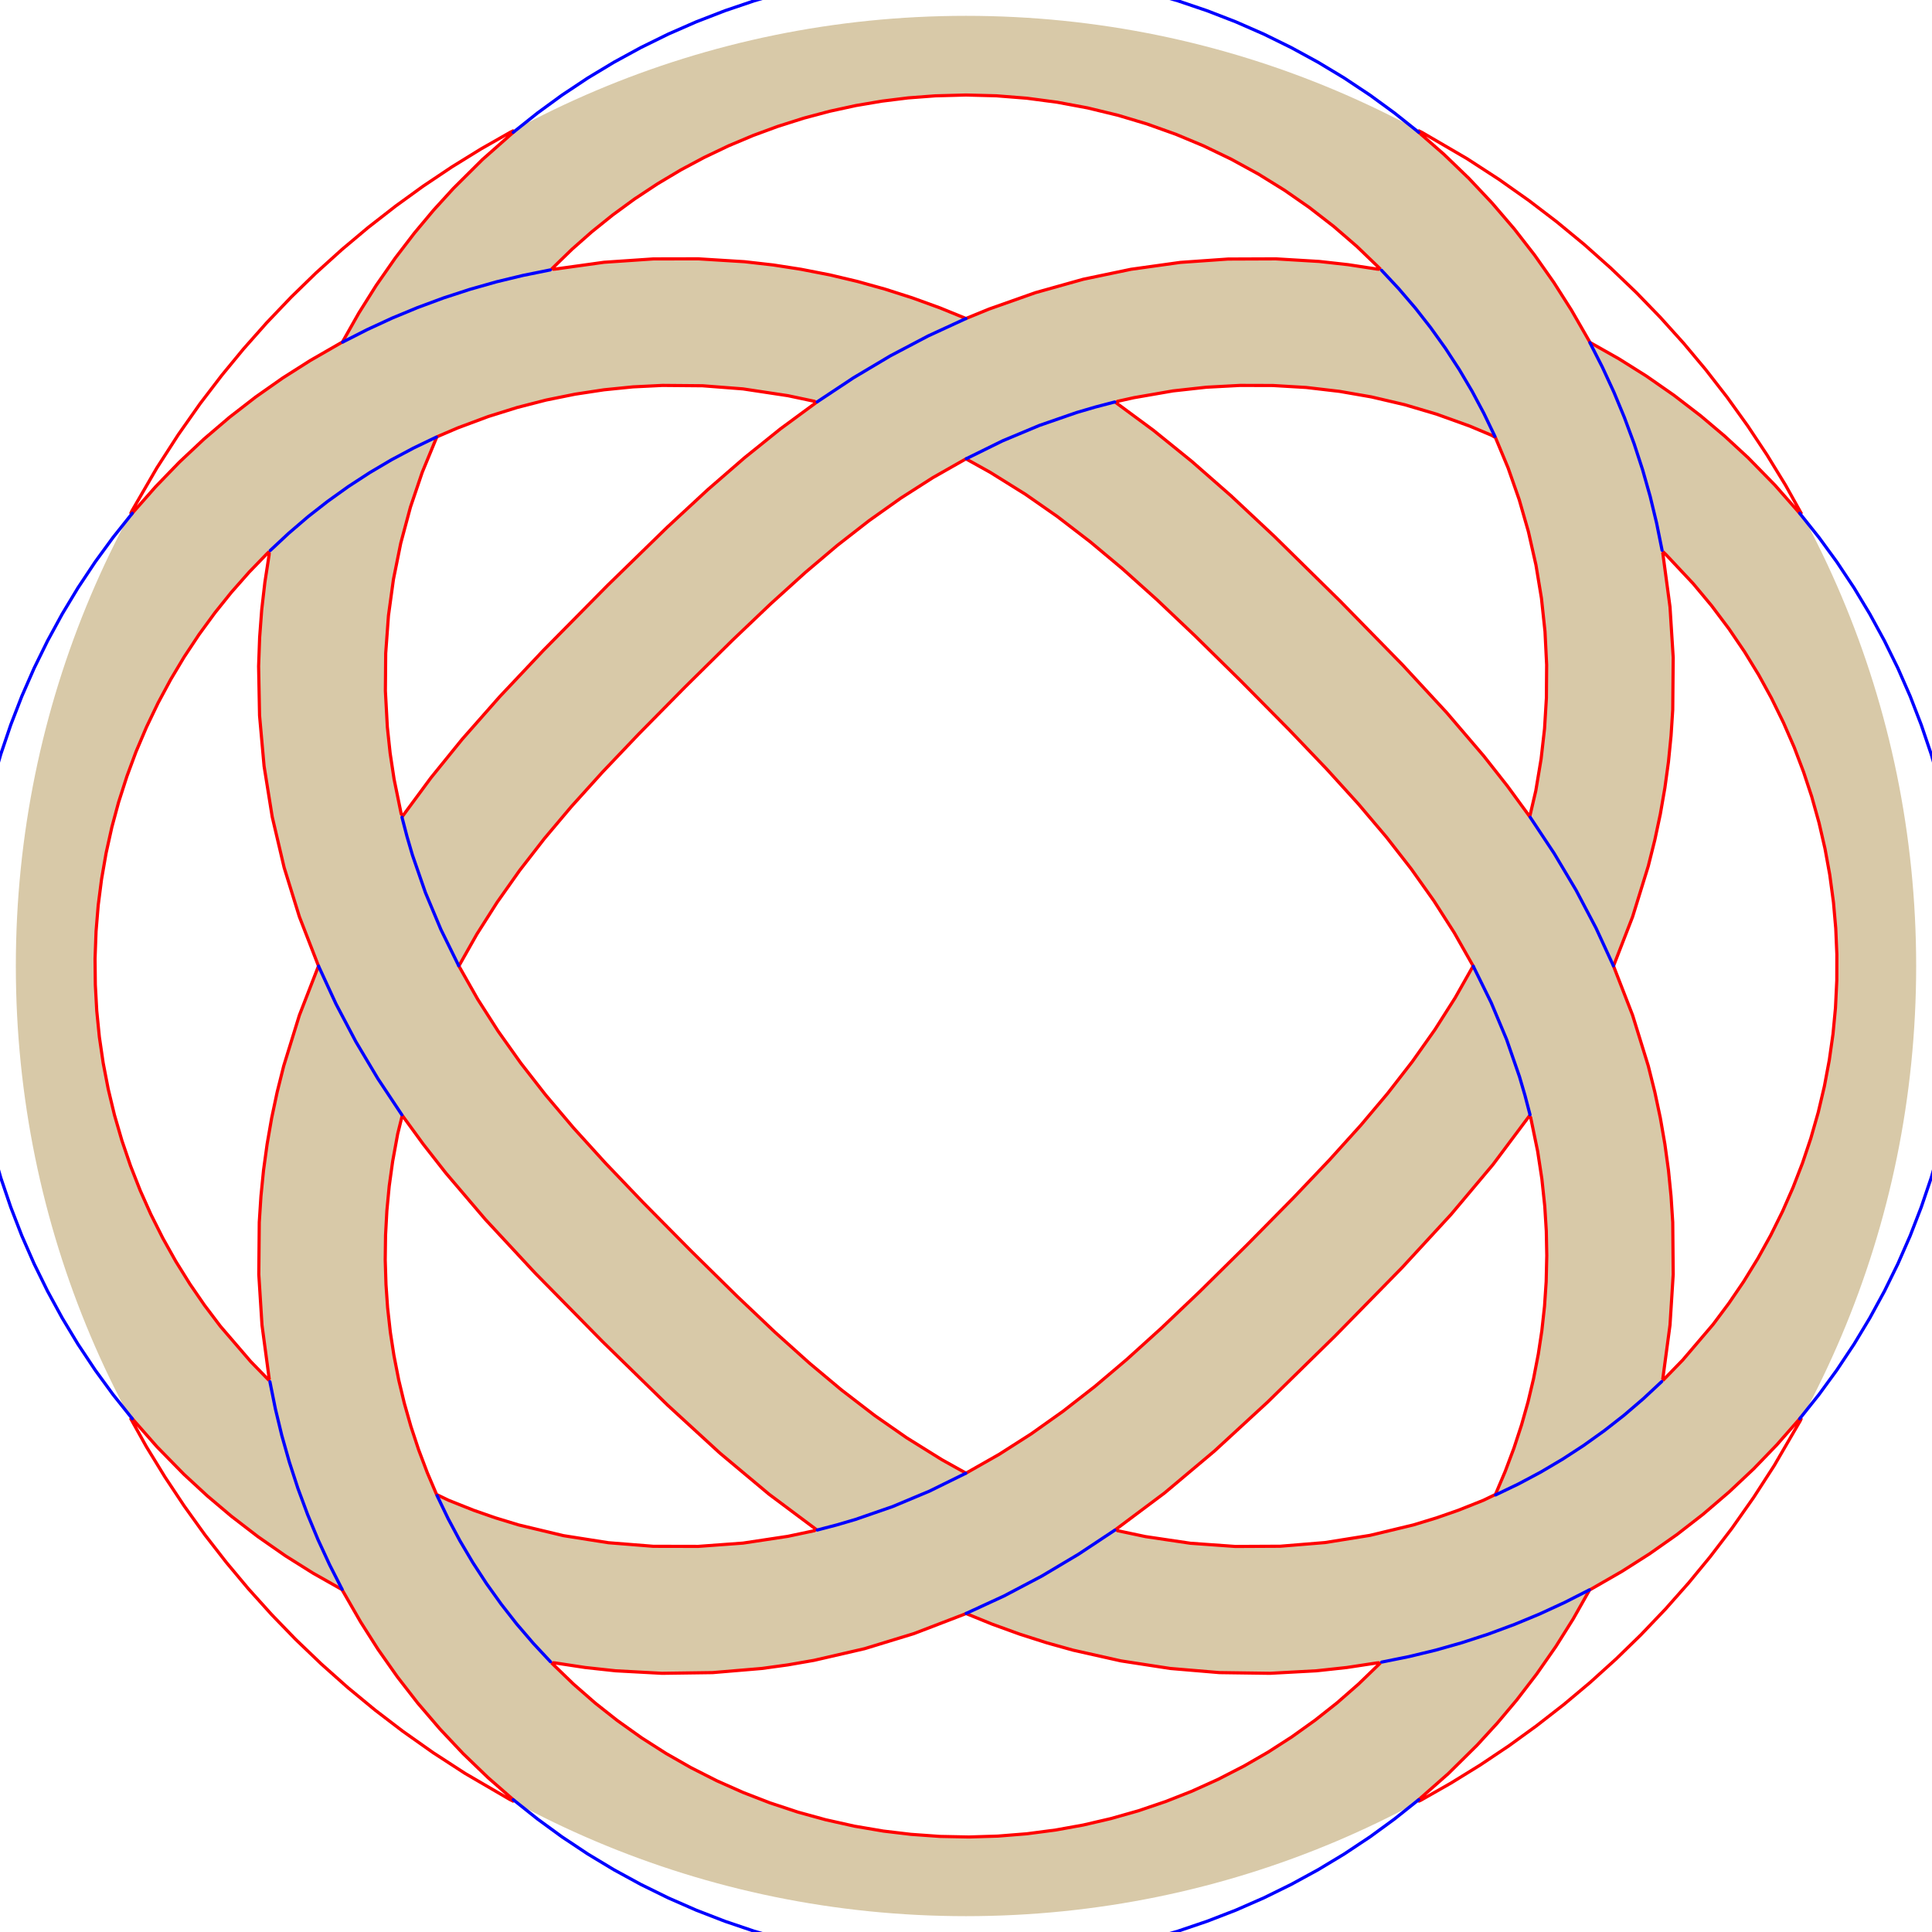
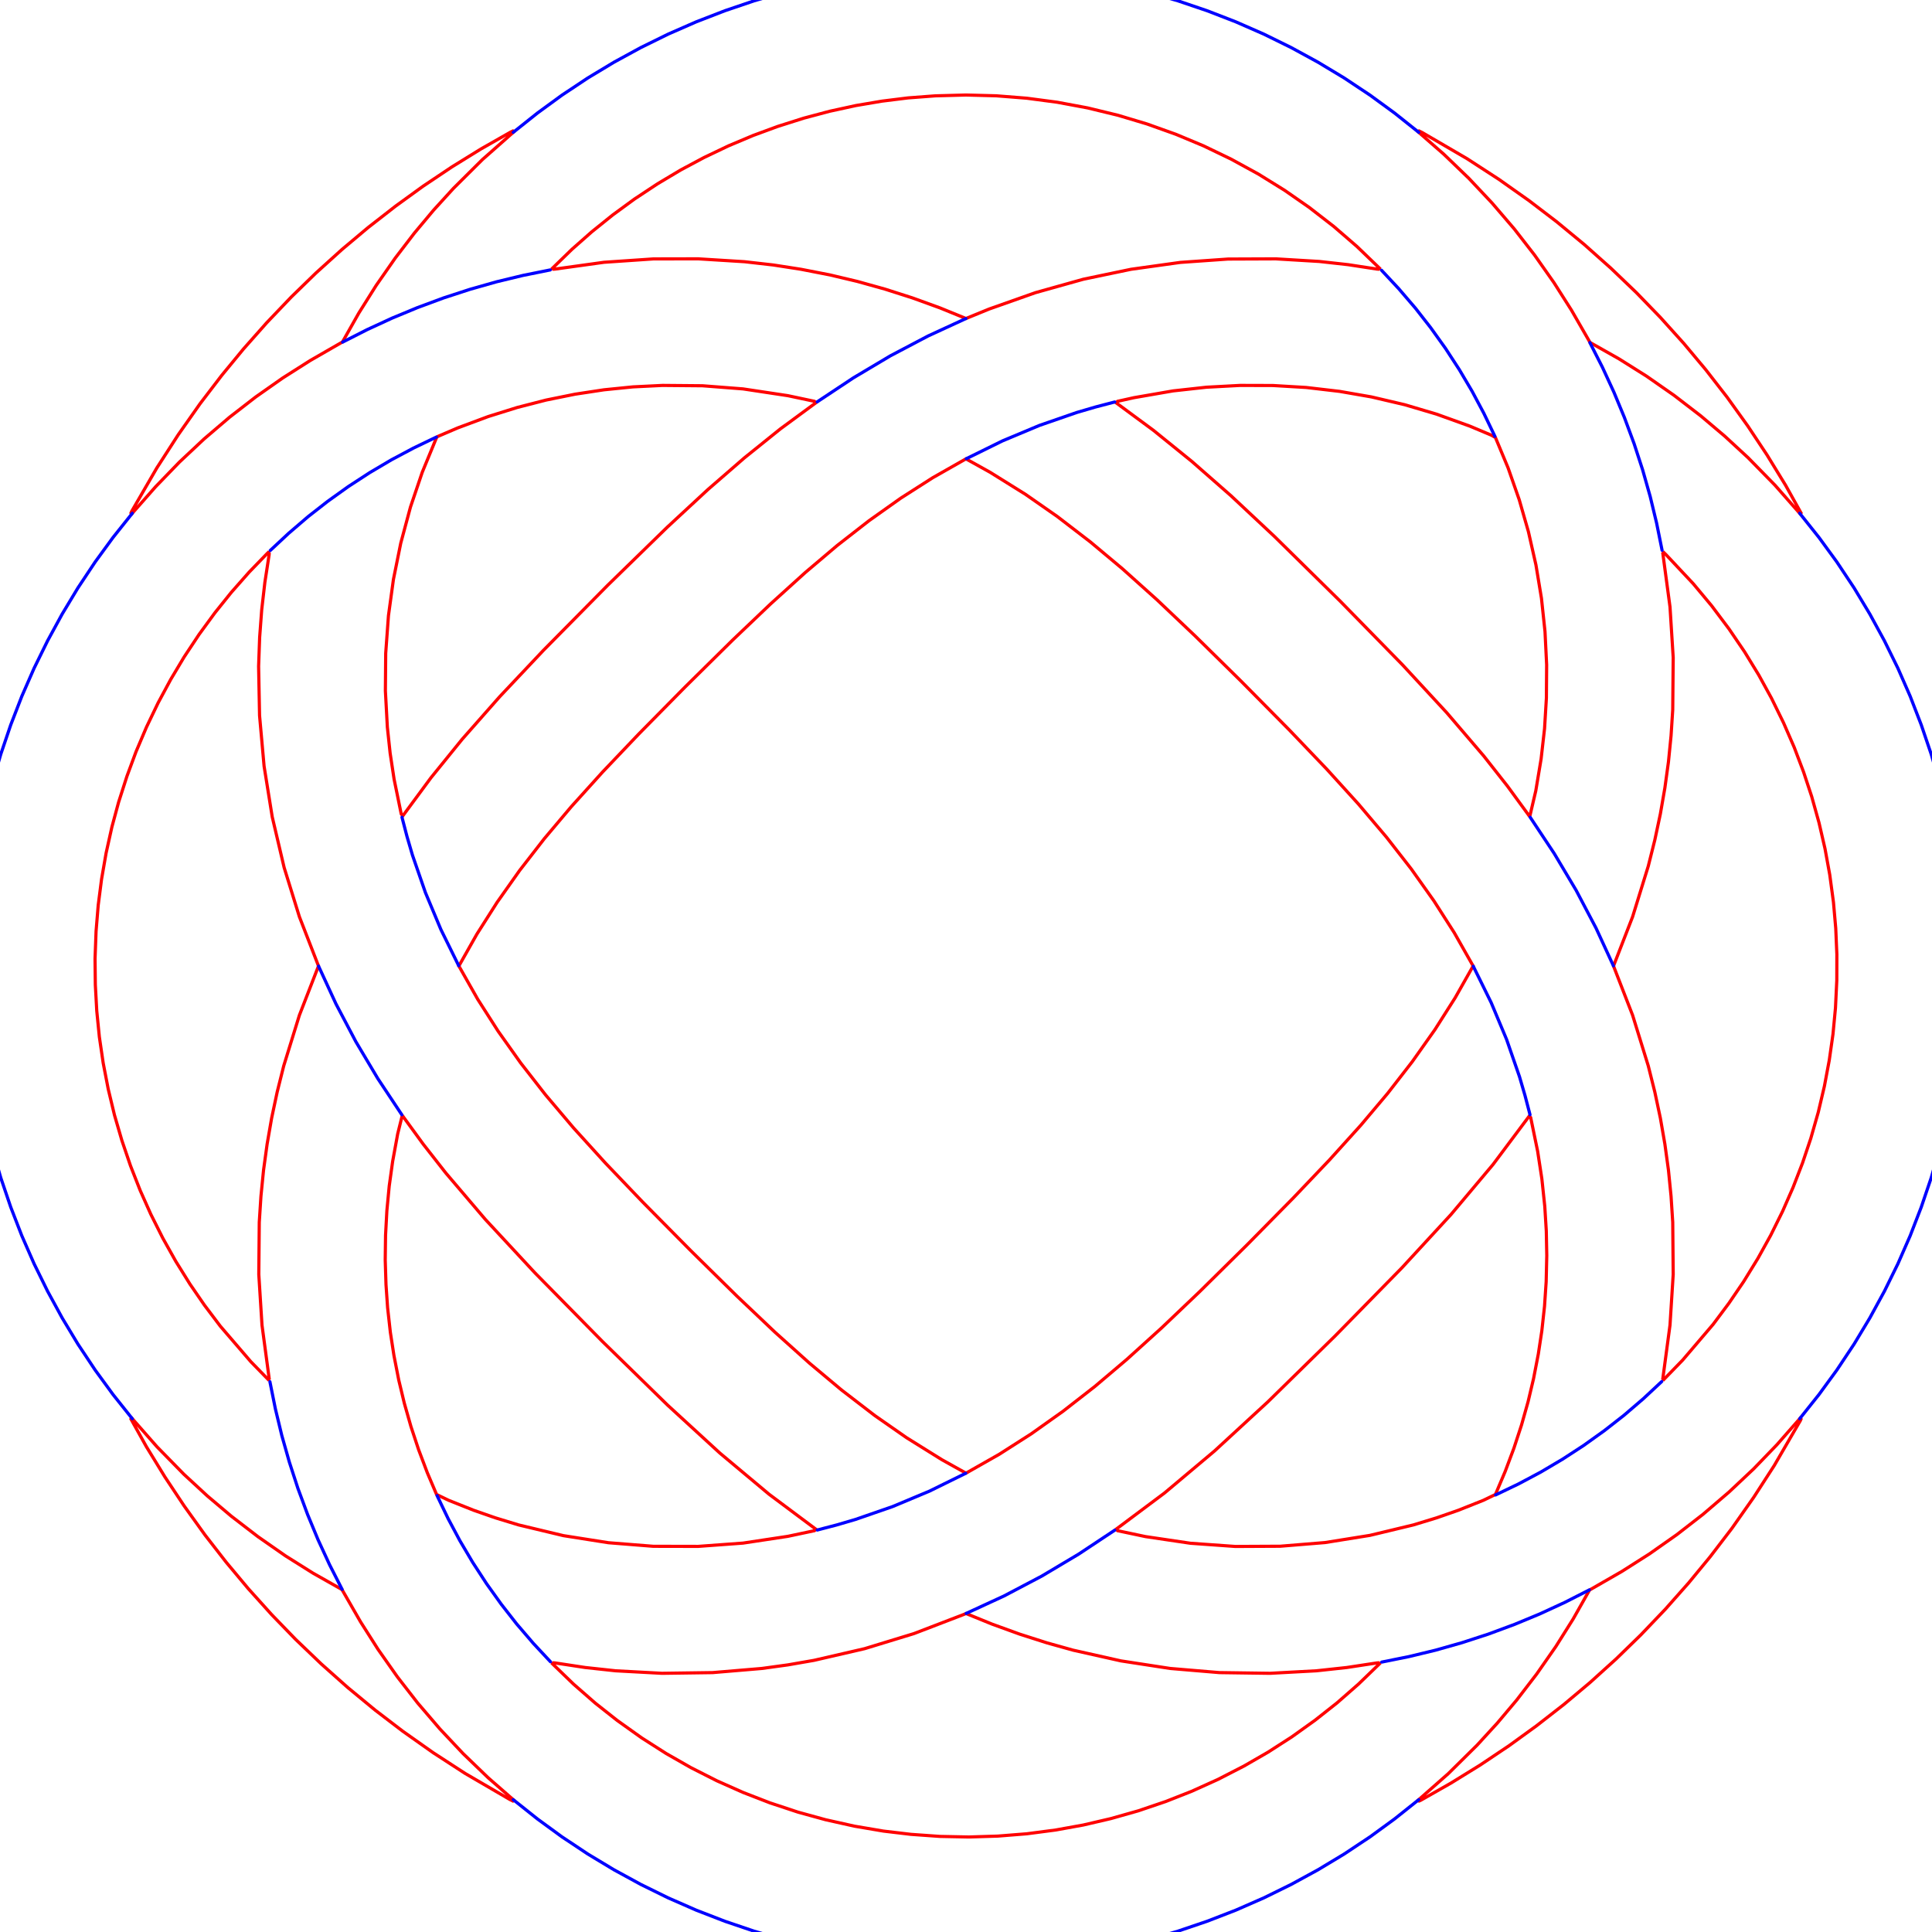
<svg xmlns="http://www.w3.org/2000/svg" width="61mm" height="61mm" viewBox="-30.5 -30.5 61 61">
-   <g id="preview">
-     <path fill="#d8c9a8" fill-rule="evenodd" d="M30 0A30 30 0 1 0 -30 0A30 30 0 1 0 30 0ZM-0.97 -27.474L0 -27.5L0.96 -27.475L1.92 -27.399L2.88 -27.272L3.84 -27.093L4.8 -26.86L5.714 -26.586L6.629 -26.259L7.497 -25.896L8.366 -25.478L9.229 -25.006L10.057 -24.493L10.834 -23.953L11.611 -23.351L12.343 -22.718L13.054 -22.034L13.029 -22.001L12.983 -22.003L12.069 -22.143L11.154 -22.245L9.783 -22.327L8.274 -22.321L6.766 -22.215L5.211 -21.998L3.703 -21.683L2.194 -21.26L0.731 -20.743L0 -20.444L-0.823 -20.779L-1.691 -21.094L-2.56 -21.372L-3.429 -21.614L-4.297 -21.82L-5.211 -21.998L-6.08 -22.133L-6.994 -22.237L-8.457 -22.328L-9.874 -22.325L-11.429 -22.219L-12.983 -22.003L-13.029 -22.001L-13.054 -22.034L-12.441 -22.629L-11.82 -23.177L-11.154 -23.713L-10.469 -24.214L-9.737 -24.698L-9.006 -25.134L-8.274 -25.525L-7.497 -25.896L-6.72 -26.223L-5.943 -26.509L-5.12 -26.77L-4.297 -26.989L-3.474 -27.168L-2.651 -27.307L-1.829 -27.409L-0.97 -27.474ZM-14.376 -26.331L-14.309 -26.362L-14.284 -26.331L-15.267 -25.463L-16.183 -24.553L-16.812 -23.863L-17.417 -23.14L-18.019 -22.354L-18.624 -21.486L-19.17 -20.617L-19.687 -19.703L-20.709 -19.115L-21.577 -18.563L-22.427 -17.966L-23.253 -17.326L-24.057 -16.64L-24.836 -15.909L-25.588 -15.131L-26.286 -14.338L-26.331 -14.284L-26.362 -14.309L-26.343 -14.354L-25.548 -15.726L-24.87 -16.777L-24.183 -17.754L-23.497 -18.651L-22.811 -19.484L-22.08 -20.309L-21.303 -21.123L-20.526 -21.879L-19.703 -22.623L-18.88 -23.314L-18.011 -23.991L-17.143 -24.62L-16.229 -25.232L-15.314 -25.797L-14.376 -26.331ZM14.284 -26.331L14.309 -26.362L14.4 -26.318L15.817 -25.492L16.823 -24.839L17.783 -24.161L18.652 -23.497L19.52 -22.781L20.359 -22.034L21.166 -21.261L21.922 -20.48L22.663 -19.657L23.36 -18.823L24.026 -17.966L24.683 -17.051L25.29 -16.137L25.878 -15.177L26.362 -14.309L26.331 -14.284L25.546 -15.177L24.696 -16.046L23.954 -16.731L23.197 -17.371L22.354 -18.019L21.486 -18.624L20.617 -19.17L19.703 -19.687L19.115 -20.709L18.563 -21.577L17.952 -22.446L17.313 -23.269L16.609 -24.091L15.877 -24.869L15.086 -25.631L14.284 -26.331ZM-9.582 -18.331L-8.32 -18.32L-7.04 -18.221L-5.623 -18.007L-4.784 -17.829L-4.739 -17.783L-5.858 -16.96L-6.994 -16.046L-8.153 -15.04L-9.436 -13.851L-11.311 -12.023L-13.343 -9.966L-14.723 -8.503L-15.909 -7.158L-16.894 -5.943L-17.783 -4.739L-17.832 -4.8L-18.057 -5.897L-18.182 -6.72L-18.27 -7.543L-18.332 -8.686L-18.322 -9.874L-18.235 -11.063L-18.078 -12.206L-17.847 -13.349L-17.54 -14.491L-17.168 -15.589L-16.716 -16.686L-16.686 -16.716L-16.046 -16.99L-15.086 -17.348L-14.171 -17.634L-13.257 -17.869L-12.343 -18.054L-11.429 -18.193L-10.514 -18.285L-9.582 -18.331ZM8.654 -18.331L9.691 -18.328L10.743 -18.266L11.794 -18.143L12.8 -17.968L13.851 -17.722L14.857 -17.424L15.909 -17.045L16.594 -16.757L16.716 -16.686L17.116 -15.726L17.468 -14.72L17.757 -13.714L17.995 -12.663L18.169 -11.611L18.281 -10.56L18.333 -9.509L18.325 -8.457L18.267 -7.497L18.158 -6.537L17.99 -5.531L17.808 -4.754L17.783 -4.739L17.097 -5.678L16.349 -6.629L15.177 -8L13.782 -9.509L11.814 -11.52L9.737 -13.564L8.366 -14.848L7.131 -15.931L5.917 -16.914L4.739 -17.783L4.784 -17.829L5.303 -17.944L6.537 -18.158L7.589 -18.274L8.654 -18.331ZM-0.023 -16L0 -16.012L0.76 -15.589L1.874 -14.895L2.88 -14.194L3.931 -13.386L4.937 -12.544L6.027 -11.566L7.232 -10.423L8.686 -8.992L10.21 -7.451L11.389 -6.217L12.389 -5.115L13.275 -4.069L14.059 -3.063L14.773 -2.057L15.416 -1.051L16.012 0L15.443 1.006L14.804 2.011L14.093 3.017L13.312 4.023L12.464 5.029L11.474 6.125L10.331 7.326L8.869 8.809L7.373 10.286L6.171 11.431L5.074 12.424L4.069 13.275L3.063 14.059L2.057 14.773L1.051 15.416L0.023 16L0 16.012L-0.76 15.589L-1.874 14.895L-2.88 14.194L-3.931 13.386L-4.937 12.544L-6.027 11.566L-7.232 10.423L-8.686 8.992L-10.21 7.451L-11.389 6.217L-12.389 5.115L-13.275 4.069L-14.059 3.063L-14.773 2.057L-15.416 1.051L-16.012 0L-15.443 -1.006L-14.804 -2.011L-14.093 -3.017L-13.312 -4.023L-12.464 -5.029L-11.474 -6.125L-10.331 -7.326L-8.869 -8.809L-7.373 -10.286L-6.171 -11.431L-5.074 -12.424L-4.069 -13.275L-3.063 -14.059L-2.057 -14.773L-1.051 -15.416L-0.023 -16ZM-22.06 -13.029L-22.034 -13.054L-22.001 -13.029L-22.003 -12.983L-22.137 -12.114L-22.237 -11.246L-22.302 -10.377L-22.335 -9.463L-22.305 -7.909L-22.162 -6.309L-21.905 -4.709L-21.529 -3.109L-21.047 -1.554L-20.444 0L-21.047 1.554L-21.542 3.154L-21.748 3.977L-21.923 4.8L-22.066 5.623L-22.179 6.446L-22.261 7.269L-22.314 8.091L-22.329 9.737L-22.228 11.337L-22.001 13.029L-22.034 13.054L-22.583 12.49L-23.543 11.373L-24.046 10.707L-24.503 10.042L-24.949 9.326L-25.359 8.594L-25.737 7.841L-26.074 7.086L-26.379 6.309L-26.651 5.511L-26.885 4.709L-27.083 3.886L-27.242 3.063L-27.363 2.24L-27.445 1.417L-27.49 0.594L-27.499 -0.229L-27.467 -1.097L-27.399 -1.92L-27.293 -2.743L-27.15 -3.566L-26.967 -4.389L-26.757 -5.166L-26.493 -5.989L-26.205 -6.766L-25.875 -7.543L-25.509 -8.306L-25.108 -9.051L-24.686 -9.757L-24.214 -10.469L-23.713 -11.154L-23.199 -11.794L-22.635 -12.434L-22.06 -13.029ZM22.001 -13.029L22.034 -13.054L22.106 -12.983L22.963 -12.069L23.543 -11.373L24.091 -10.643L24.582 -9.92L25.029 -9.189L25.431 -8.457L25.812 -7.68L26.15 -6.903L26.445 -6.126L26.702 -5.349L26.932 -4.526L27.122 -3.703L27.272 -2.88L27.389 -2.011L27.461 -1.189L27.496 -0.366L27.494 0.457L27.452 1.326L27.374 2.149L27.257 2.971L27.103 3.794L26.909 4.617L26.674 5.44L26.413 6.217L26.112 6.994L25.783 7.744L25.407 8.503L25.002 9.234L24.552 9.966L24.085 10.651L23.589 11.315L22.629 12.441L22.034 13.054L22.001 13.029L22.228 11.337L22.329 9.737L22.314 8.091L22.261 7.269L22.179 6.446L22.066 5.623L21.923 4.8L21.748 3.977L21.542 3.154L21.047 1.554L20.444 0L21.047 -1.554L21.542 -3.154L21.748 -3.977L21.923 -4.8L22.066 -5.623L22.179 -6.446L22.261 -7.269L22.314 -8.091L22.329 -9.737L22.228 -11.337L22.001 -13.029ZM-17.808 4.754L-17.783 4.739L-17.139 5.623L-16.423 6.537L-15.177 8L-13.608 9.691L-11.474 11.86L-9.417 13.869L-7.771 15.379L-6.217 16.679L-4.739 17.783L-4.784 17.829L-5.623 18.007L-7.04 18.221L-8.457 18.325L-9.874 18.322L-11.291 18.209L-12.709 17.986L-14.126 17.647L-14.857 17.424L-15.543 17.185L-16.337 16.869L-16.716 16.686L-17.008 16L-17.284 15.269L-17.526 14.537L-17.734 13.806L-17.91 13.074L-18.062 12.297L-18.175 11.566L-18.262 10.789L-18.313 10.057L-18.337 9.28L-18.327 8.503L-18.285 7.726L-18.211 6.949L-18.103 6.171L-17.944 5.303L-17.808 4.754ZM17.772 4.754L17.783 4.739L17.829 4.784L18.049 5.851L18.182 6.72L18.274 7.589L18.322 8.366L18.337 9.143L18.318 9.966L18.266 10.743L18.181 11.52L18.07 12.251L17.92 13.027L17.746 13.76L17.54 14.491L17.3 15.223L17.026 15.954L16.716 16.686L16.337 16.869L15.543 17.185L14.857 17.424L14.126 17.647L12.754 17.977L11.337 18.204L9.92 18.32L8.503 18.327L7.086 18.226L5.669 18.016L4.784 17.829L4.739 17.783L6.267 16.64L7.845 15.314L9.532 13.76L11.657 11.677L13.76 9.532L15.314 7.845L16.64 6.267L17.772 4.754ZM-26.362 14.309L-26.331 14.284L-25.546 15.177L-24.696 16.046L-23.954 16.731L-23.197 17.371L-22.354 18.019L-21.486 18.624L-20.617 19.17L-19.703 19.687L-19.115 20.709L-18.563 21.577L-17.952 22.446L-17.313 23.269L-16.609 24.091L-15.877 24.869L-15.086 25.631L-14.284 26.331L-14.309 26.362L-14.4 26.318L-15.817 25.492L-16.823 24.839L-17.783 24.161L-18.652 23.497L-19.52 22.781L-20.359 22.034L-21.166 21.261L-21.922 20.48L-22.663 19.657L-23.36 18.823L-24.026 17.966L-24.683 17.051L-25.29 16.137L-25.878 15.177L-26.362 14.309ZM26.311 14.309L26.331 14.284L26.362 14.309L26.343 14.354L25.52 15.771L24.87 16.777L24.183 17.754L23.497 18.651L22.811 19.484L22.08 20.309L21.303 21.123L20.526 21.879L19.703 22.623L18.88 23.314L18.011 23.991L17.143 24.62L16.229 25.232L15.314 25.797L14.354 26.343L14.309 26.362L14.284 26.331L15.223 25.504L16.137 24.601L16.777 23.902L17.387 23.177L18.019 22.354L18.624 21.486L19.17 20.617L19.687 19.703L20.709 19.115L21.577 18.563L22.446 17.952L23.269 17.313L24.091 16.609L24.869 15.877L25.6 15.119L26.311 14.309ZM-0.085 20.48L0 20.444L0.823 20.779L1.691 21.094L2.56 21.372L3.383 21.602L4.891 21.94L6.446 22.179L8 22.31L9.6 22.332L11.063 22.253L12.023 22.149L12.983 22.003L13.029 22.001L13.054 22.034L12.391 22.674L11.711 23.269L11.017 23.817L10.286 24.34L9.535 24.823L8.777 25.26L7.954 25.683L7.126 26.057L6.309 26.379L5.44 26.674L4.571 26.92L3.703 27.122L2.834 27.279L1.92 27.399L1.006 27.472L0.091 27.5L-0.823 27.482L-1.737 27.417L-2.606 27.314L-3.52 27.159L-4.434 26.955L-5.303 26.716L-6.189 26.423L-7.04 26.093L-7.863 25.727L-8.686 25.31L-9.463 24.867L-10.24 24.371L-11.017 23.817L-11.703 23.275L-12.391 22.674L-13.054 22.034L-13.029 22.001L-12.983 22.003L-12.023 22.149L-11.063 22.253L-9.6 22.332L-8 22.31L-6.446 22.179L-5.623 22.066L-4.8 21.923L-3.2 21.554L-1.646 21.079L-0.085 20.48Z" />
-   </g>
  <g id="cut" fill="none" stroke="#ff0000" stroke-width="0.1">
    <path d="M-0.97 -27.474L0 -27.5L0.96 -27.475L1.92 -27.399L2.88 -27.272L3.84 -27.093L4.8 -26.86L5.714 -26.586L6.629 -26.259L7.497 -25.896L8.366 -25.478L9.229 -25.006L10.057 -24.493L10.834 -23.953L11.611 -23.351L12.343 -22.718L13.054 -22.034L13.029 -22.001L12.983 -22.003L12.069 -22.143L11.154 -22.245L9.783 -22.327L8.274 -22.321L6.766 -22.215L5.211 -21.998L3.703 -21.683L2.194 -21.26L0.731 -20.743L0 -20.444L-0.823 -20.779L-1.691 -21.094L-2.56 -21.372L-3.429 -21.614L-4.297 -21.82L-5.211 -21.998L-6.08 -22.133L-6.994 -22.237L-8.457 -22.328L-9.874 -22.325L-11.429 -22.219L-12.983 -22.003L-13.029 -22.001L-13.054 -22.034L-12.441 -22.629L-11.82 -23.177L-11.154 -23.713L-10.469 -24.214L-9.737 -24.698L-9.006 -25.134L-8.274 -25.525L-7.497 -25.896L-6.72 -26.223L-5.943 -26.509L-5.12 -26.77L-4.297 -26.989L-3.474 -27.168L-2.651 -27.307L-1.829 -27.409L-0.97 -27.474ZM-14.376 -26.331L-14.309 -26.362L-14.284 -26.331L-15.267 -25.463L-16.183 -24.553L-16.812 -23.863L-17.417 -23.14L-18.019 -22.354L-18.624 -21.486L-19.17 -20.617L-19.687 -19.703L-20.709 -19.115L-21.577 -18.563L-22.427 -17.966L-23.253 -17.326L-24.057 -16.64L-24.836 -15.909L-25.588 -15.131L-26.286 -14.338L-26.331 -14.284L-26.362 -14.309L-26.343 -14.354L-25.548 -15.726L-24.87 -16.777L-24.183 -17.754L-23.497 -18.651L-22.811 -19.484L-22.08 -20.309L-21.303 -21.123L-20.526 -21.879L-19.703 -22.623L-18.88 -23.314L-18.011 -23.991L-17.143 -24.62L-16.229 -25.232L-15.314 -25.797L-14.376 -26.331ZM14.284 -26.331L14.309 -26.362L14.4 -26.318L15.817 -25.492L16.823 -24.839L17.783 -24.161L18.652 -23.497L19.52 -22.781L20.359 -22.034L21.166 -21.261L21.922 -20.48L22.663 -19.657L23.36 -18.823L24.026 -17.966L24.683 -17.051L25.29 -16.137L25.878 -15.177L26.362 -14.309L26.331 -14.284L25.546 -15.177L24.696 -16.046L23.954 -16.731L23.197 -17.371L22.354 -18.019L21.486 -18.624L20.617 -19.17L19.703 -19.687L19.115 -20.709L18.563 -21.577L17.952 -22.446L17.313 -23.269L16.609 -24.091L15.877 -24.869L15.086 -25.631L14.284 -26.331ZM-9.582 -18.331L-8.32 -18.32L-7.04 -18.221L-5.623 -18.007L-4.784 -17.829L-4.739 -17.783L-5.858 -16.96L-6.994 -16.046L-8.153 -15.04L-9.436 -13.851L-11.311 -12.023L-13.343 -9.966L-14.723 -8.503L-15.909 -7.158L-16.894 -5.943L-17.783 -4.739L-17.832 -4.8L-18.057 -5.897L-18.182 -6.72L-18.27 -7.543L-18.332 -8.686L-18.322 -9.874L-18.235 -11.063L-18.078 -12.206L-17.847 -13.349L-17.54 -14.491L-17.168 -15.589L-16.716 -16.686L-16.686 -16.716L-16.046 -16.99L-15.086 -17.348L-14.171 -17.634L-13.257 -17.869L-12.343 -18.054L-11.429 -18.193L-10.514 -18.285L-9.582 -18.331ZM8.654 -18.331L9.691 -18.328L10.743 -18.266L11.794 -18.143L12.8 -17.968L13.851 -17.722L14.857 -17.424L15.909 -17.045L16.594 -16.757L16.716 -16.686L17.116 -15.726L17.468 -14.72L17.757 -13.714L17.995 -12.663L18.169 -11.611L18.281 -10.56L18.333 -9.509L18.325 -8.457L18.267 -7.497L18.158 -6.537L17.99 -5.531L17.808 -4.754L17.783 -4.739L17.097 -5.678L16.349 -6.629L15.177 -8L13.782 -9.509L11.814 -11.52L9.737 -13.564L8.366 -14.848L7.131 -15.931L5.917 -16.914L4.739 -17.783L4.784 -17.829L5.303 -17.944L6.537 -18.158L7.589 -18.274L8.654 -18.331ZM-0.023 -16L0 -16.012L0.76 -15.589L1.874 -14.895L2.88 -14.194L3.931 -13.386L4.937 -12.544L6.027 -11.566L7.232 -10.423L8.686 -8.992L10.21 -7.451L11.389 -6.217L12.389 -5.115L13.275 -4.069L14.059 -3.063L14.773 -2.057L15.416 -1.051L16.012 0L15.443 1.006L14.804 2.011L14.093 3.017L13.312 4.023L12.464 5.029L11.474 6.125L10.331 7.326L8.869 8.809L7.373 10.286L6.171 11.431L5.074 12.424L4.069 13.275L3.063 14.059L2.057 14.773L1.051 15.416L0.023 16L0 16.012L-0.76 15.589L-1.874 14.895L-2.88 14.194L-3.931 13.386L-4.937 12.544L-6.027 11.566L-7.232 10.423L-8.686 8.992L-10.21 7.451L-11.389 6.217L-12.389 5.115L-13.275 4.069L-14.059 3.063L-14.773 2.057L-15.416 1.051L-16.012 0L-15.443 -1.006L-14.804 -2.011L-14.093 -3.017L-13.312 -4.023L-12.464 -5.029L-11.474 -6.125L-10.331 -7.326L-8.869 -8.809L-7.373 -10.286L-6.171 -11.431L-5.074 -12.424L-4.069 -13.275L-3.063 -14.059L-2.057 -14.773L-1.051 -15.416L-0.023 -16ZM-22.06 -13.029L-22.034 -13.054L-22.001 -13.029L-22.003 -12.983L-22.137 -12.114L-22.237 -11.246L-22.302 -10.377L-22.335 -9.463L-22.305 -7.909L-22.162 -6.309L-21.905 -4.709L-21.529 -3.109L-21.047 -1.554L-20.444 0L-21.047 1.554L-21.542 3.154L-21.748 3.977L-21.923 4.8L-22.066 5.623L-22.179 6.446L-22.261 7.269L-22.314 8.091L-22.329 9.737L-22.228 11.337L-22.001 13.029L-22.034 13.054L-22.583 12.49L-23.543 11.373L-24.046 10.707L-24.503 10.042L-24.949 9.326L-25.359 8.594L-25.737 7.841L-26.074 7.086L-26.379 6.309L-26.651 5.511L-26.885 4.709L-27.083 3.886L-27.242 3.063L-27.363 2.24L-27.445 1.417L-27.49 0.594L-27.499 -0.229L-27.467 -1.097L-27.399 -1.92L-27.293 -2.743L-27.15 -3.566L-26.967 -4.389L-26.757 -5.166L-26.493 -5.989L-26.205 -6.766L-25.875 -7.543L-25.509 -8.306L-25.108 -9.051L-24.686 -9.757L-24.214 -10.469L-23.713 -11.154L-23.199 -11.794L-22.635 -12.434L-22.06 -13.029ZM22.001 -13.029L22.034 -13.054L22.106 -12.983L22.963 -12.069L23.543 -11.373L24.091 -10.643L24.582 -9.92L25.029 -9.189L25.431 -8.457L25.812 -7.68L26.15 -6.903L26.445 -6.126L26.702 -5.349L26.932 -4.526L27.122 -3.703L27.272 -2.88L27.389 -2.011L27.461 -1.189L27.496 -0.366L27.494 0.457L27.452 1.326L27.374 2.149L27.257 2.971L27.103 3.794L26.909 4.617L26.674 5.44L26.413 6.217L26.112 6.994L25.783 7.744L25.407 8.503L25.002 9.234L24.552 9.966L24.085 10.651L23.589 11.315L22.629 12.441L22.034 13.054L22.001 13.029L22.228 11.337L22.329 9.737L22.314 8.091L22.261 7.269L22.179 6.446L22.066 5.623L21.923 4.8L21.748 3.977L21.542 3.154L21.047 1.554L20.444 0L21.047 -1.554L21.542 -3.154L21.748 -3.977L21.923 -4.8L22.066 -5.623L22.179 -6.446L22.261 -7.269L22.314 -8.091L22.329 -9.737L22.228 -11.337L22.001 -13.029ZM-17.808 4.754L-17.783 4.739L-17.139 5.623L-16.423 6.537L-15.177 8L-13.608 9.691L-11.474 11.86L-9.417 13.869L-7.771 15.379L-6.217 16.679L-4.739 17.783L-4.784 17.829L-5.623 18.007L-7.04 18.221L-8.457 18.325L-9.874 18.322L-11.291 18.209L-12.709 17.986L-14.126 17.647L-14.857 17.424L-15.543 17.185L-16.337 16.869L-16.716 16.686L-17.008 16L-17.284 15.269L-17.526 14.537L-17.734 13.806L-17.91 13.074L-18.062 12.297L-18.175 11.566L-18.262 10.789L-18.313 10.057L-18.337 9.28L-18.327 8.503L-18.285 7.726L-18.211 6.949L-18.103 6.171L-17.944 5.303L-17.808 4.754ZM17.772 4.754L17.783 4.739L17.829 4.784L18.049 5.851L18.182 6.72L18.274 7.589L18.322 8.366L18.337 9.143L18.318 9.966L18.266 10.743L18.181 11.52L18.07 12.251L17.92 13.027L17.746 13.76L17.54 14.491L17.3 15.223L17.026 15.954L16.716 16.686L16.337 16.869L15.543 17.185L14.857 17.424L14.126 17.647L12.754 17.977L11.337 18.204L9.92 18.32L8.503 18.327L7.086 18.226L5.669 18.016L4.784 17.829L4.739 17.783L6.267 16.64L7.845 15.314L9.532 13.76L11.657 11.677L13.76 9.532L15.314 7.845L16.64 6.267L17.772 4.754ZM-26.362 14.309L-26.331 14.284L-25.546 15.177L-24.696 16.046L-23.954 16.731L-23.197 17.371L-22.354 18.019L-21.486 18.624L-20.617 19.17L-19.703 19.687L-19.115 20.709L-18.563 21.577L-17.952 22.446L-17.313 23.269L-16.609 24.091L-15.877 24.869L-15.086 25.631L-14.284 26.331L-14.309 26.362L-14.4 26.318L-15.817 25.492L-16.823 24.839L-17.783 24.161L-18.652 23.497L-19.52 22.781L-20.359 22.034L-21.166 21.261L-21.922 20.48L-22.663 19.657L-23.36 18.823L-24.026 17.966L-24.683 17.051L-25.29 16.137L-25.878 15.177L-26.362 14.309ZM26.311 14.309L26.331 14.284L26.362 14.309L26.343 14.354L25.52 15.771L24.87 16.777L24.183 17.754L23.497 18.651L22.811 19.484L22.08 20.309L21.303 21.123L20.526 21.879L19.703 22.623L18.88 23.314L18.011 23.991L17.143 24.62L16.229 25.232L15.314 25.797L14.354 26.343L14.309 26.362L14.284 26.331L15.223 25.504L16.137 24.601L16.777 23.902L17.387 23.177L18.019 22.354L18.624 21.486L19.17 20.617L19.687 19.703L20.709 19.115L21.577 18.563L22.446 17.952L23.269 17.313L24.091 16.609L24.869 15.877L25.6 15.119L26.311 14.309ZM-0.085 20.48L0 20.444L0.823 20.779L1.691 21.094L2.56 21.372L3.383 21.602L4.891 21.94L6.446 22.179L8 22.31L9.6 22.332L11.063 22.253L12.023 22.149L12.983 22.003L13.029 22.001L13.054 22.034L12.391 22.674L11.711 23.269L11.017 23.817L10.286 24.34L9.535 24.823L8.777 25.26L7.954 25.683L7.126 26.057L6.309 26.379L5.44 26.674L4.571 26.92L3.703 27.122L2.834 27.279L1.92 27.399L1.006 27.472L0.091 27.5L-0.823 27.482L-1.737 27.417L-2.606 27.314L-3.52 27.159L-4.434 26.955L-5.303 26.716L-6.189 26.423L-7.04 26.093L-7.863 25.727L-8.686 25.31L-9.463 24.867L-10.24 24.371L-11.017 23.817L-11.703 23.275L-12.391 22.674L-13.054 22.034L-13.029 22.001L-12.983 22.003L-12.023 22.149L-11.063 22.253L-9.6 22.332L-8 22.31L-6.446 22.179L-5.623 22.066L-4.8 21.923L-3.2 21.554L-1.646 21.079L-0.085 20.48Z" />
  </g>
  <g id="engrave" fill="none" stroke="#0000ff" stroke-width="0.1" stroke-linecap="round">
    <path d="M-21.968 -13.119L-21.388 -13.66L-20.771 -14.189L-20.153 -14.672L-19.499 -15.14L-18.829 -15.576L-18.145 -15.98L-17.449 -16.351L-16.722 -16.7M16.017 0.009L16.58 1.153L17.068 2.318L17.476 3.496L17.65 4.09L17.808 4.696M-13.119 21.968L-13.66 21.388L-14.189 20.771L-14.672 20.153L-15.14 19.499L-15.576 18.829L-15.98 18.145L-16.351 17.449L-16.7 16.722M0.009 -16.017L1.153 -16.58L2.318 -17.068L3.496 -17.476L4.09 -17.65L4.696 -17.808M21.968 13.119L21.388 13.66L20.771 14.189L20.153 14.672L19.499 15.14L18.829 15.576L18.145 15.98L17.449 16.351L16.722 16.7M-16.017 -0.009L-16.58 -1.153L-17.068 -2.318L-17.476 -3.496L-17.65 -4.09L-17.808 -4.696M13.119 -21.968L13.66 -21.388L14.189 -20.771L14.672 -20.153L15.14 -19.499L15.576 -18.829L15.98 -18.145L16.351 -17.449L16.7 -16.722M-0.009 16.017L-1.153 16.58L-2.318 17.068L-3.496 17.476L-4.09 17.65L-4.696 17.808M-19.682 -19.698L-18.904 -20.094L-18.117 -20.457L-17.321 -20.787L-16.493 -21.094L-15.661 -21.365L-14.825 -21.602L-13.988 -21.804L-13.125 -21.978M17.813 -4.697L18.571 -3.554L19.264 -2.39L19.892 -1.197L20.442 -0.004M-19.698 19.682L-20.094 18.904L-20.457 18.117L-20.787 17.321L-21.094 16.493L-21.365 15.661L-21.602 14.825L-21.804 13.988L-21.978 13.125M-4.697 -17.813L-3.554 -18.571L-2.39 -19.264L-1.197 -19.892L-0.004 -20.442M19.682 19.698L18.904 20.094L18.117 20.457L17.321 20.787L16.493 21.094L15.661 21.365L14.825 21.602L13.988 21.804L13.125 21.978M-17.813 4.697L-18.571 3.554L-19.264 2.39L-19.892 1.197L-20.442 0.004M19.698 -19.682L20.094 -18.904L20.457 -18.117L20.787 -17.321L21.094 -16.493L21.365 -15.661L21.602 -14.825L21.804 -13.988L21.978 -13.125M4.697 17.813L3.554 18.571L2.39 19.264L1.197 19.892L0.004 20.442M-31.5 0L-31.48 -0.946L-31.417 -1.921L-31.312 -2.892L-31.164 -3.857L-30.975 -4.813L-30.744 -5.759L-30.473 -6.693L-30.161 -7.613L-29.811 -8.517L-29.423 -9.403L-28.997 -10.269L-28.536 -11.114L-28.041 -11.936L-27.495 -12.758L-26.933 -13.528L-26.322 -14.295M14.295 26.322L13.528 26.933L12.758 27.495L11.936 28.041L11.114 28.536L10.269 28.997L9.403 29.423L8.517 29.811L7.613 30.161L6.693 30.473L5.759 30.744L4.813 30.975L3.857 31.164L2.892 31.312L1.921 31.417L0.946 31.48L0 31.5L-0.946 31.48L-1.921 31.417L-2.892 31.312L-3.857 31.164L-4.813 30.975L-5.759 30.744L-6.693 30.473L-7.613 30.161L-8.517 29.811L-9.403 29.423L-10.269 28.997L-11.114 28.536L-11.936 28.041L-12.758 27.495L-13.528 26.933L-14.295 26.322M26.322 -14.295L26.933 -13.528L27.495 -12.758L28.041 -11.936L28.536 -11.114L28.997 -10.269L29.423 -9.403L29.811 -8.517L30.161 -7.613L30.473 -6.693L30.744 -5.759L30.975 -4.813L31.164 -3.857L31.312 -2.892L31.417 -1.921L31.48 -0.946L31.5 0L31.48 0.946L31.417 1.921L31.312 2.892L31.164 3.857L30.975 4.813L30.744 5.759L30.473 6.693L30.161 7.613L29.811 8.517L29.423 9.403L28.997 10.269L28.536 11.114L28.041 11.936L27.495 12.758L26.933 13.528L26.322 14.295M-14.295 -26.322L-13.528 -26.933L-12.758 -27.495L-11.936 -28.041L-11.114 -28.536L-10.269 -28.997L-9.403 -29.423L-8.517 -29.811L-7.613 -30.161L-6.693 -30.473L-5.759 -30.744L-4.813 -30.975L-3.857 -31.164L-2.892 -31.312L-1.921 -31.417L-0.946 -31.48L0 -31.5L0.946 -31.48L1.921 -31.417L2.892 -31.312L3.857 -31.164L4.813 -30.975L5.759 -30.744L6.693 -30.473L7.613 -30.161L8.517 -29.811L9.403 -29.423L10.269 -28.997L11.114 -28.536L11.936 -28.041L12.758 -27.495L13.528 -26.933L14.295 -26.322M-26.322 14.295L-26.933 13.528L-27.495 12.758L-28.041 11.936L-28.536 11.114L-28.997 10.269L-29.423 9.403L-29.811 8.517L-30.161 7.613L-30.473 6.693L-30.744 5.759L-30.975 4.813L-31.159 3.887L-31.308 2.922L-31.414 1.952L-31.479 0.977L-31.5 0.031" />
  </g>
</svg>
